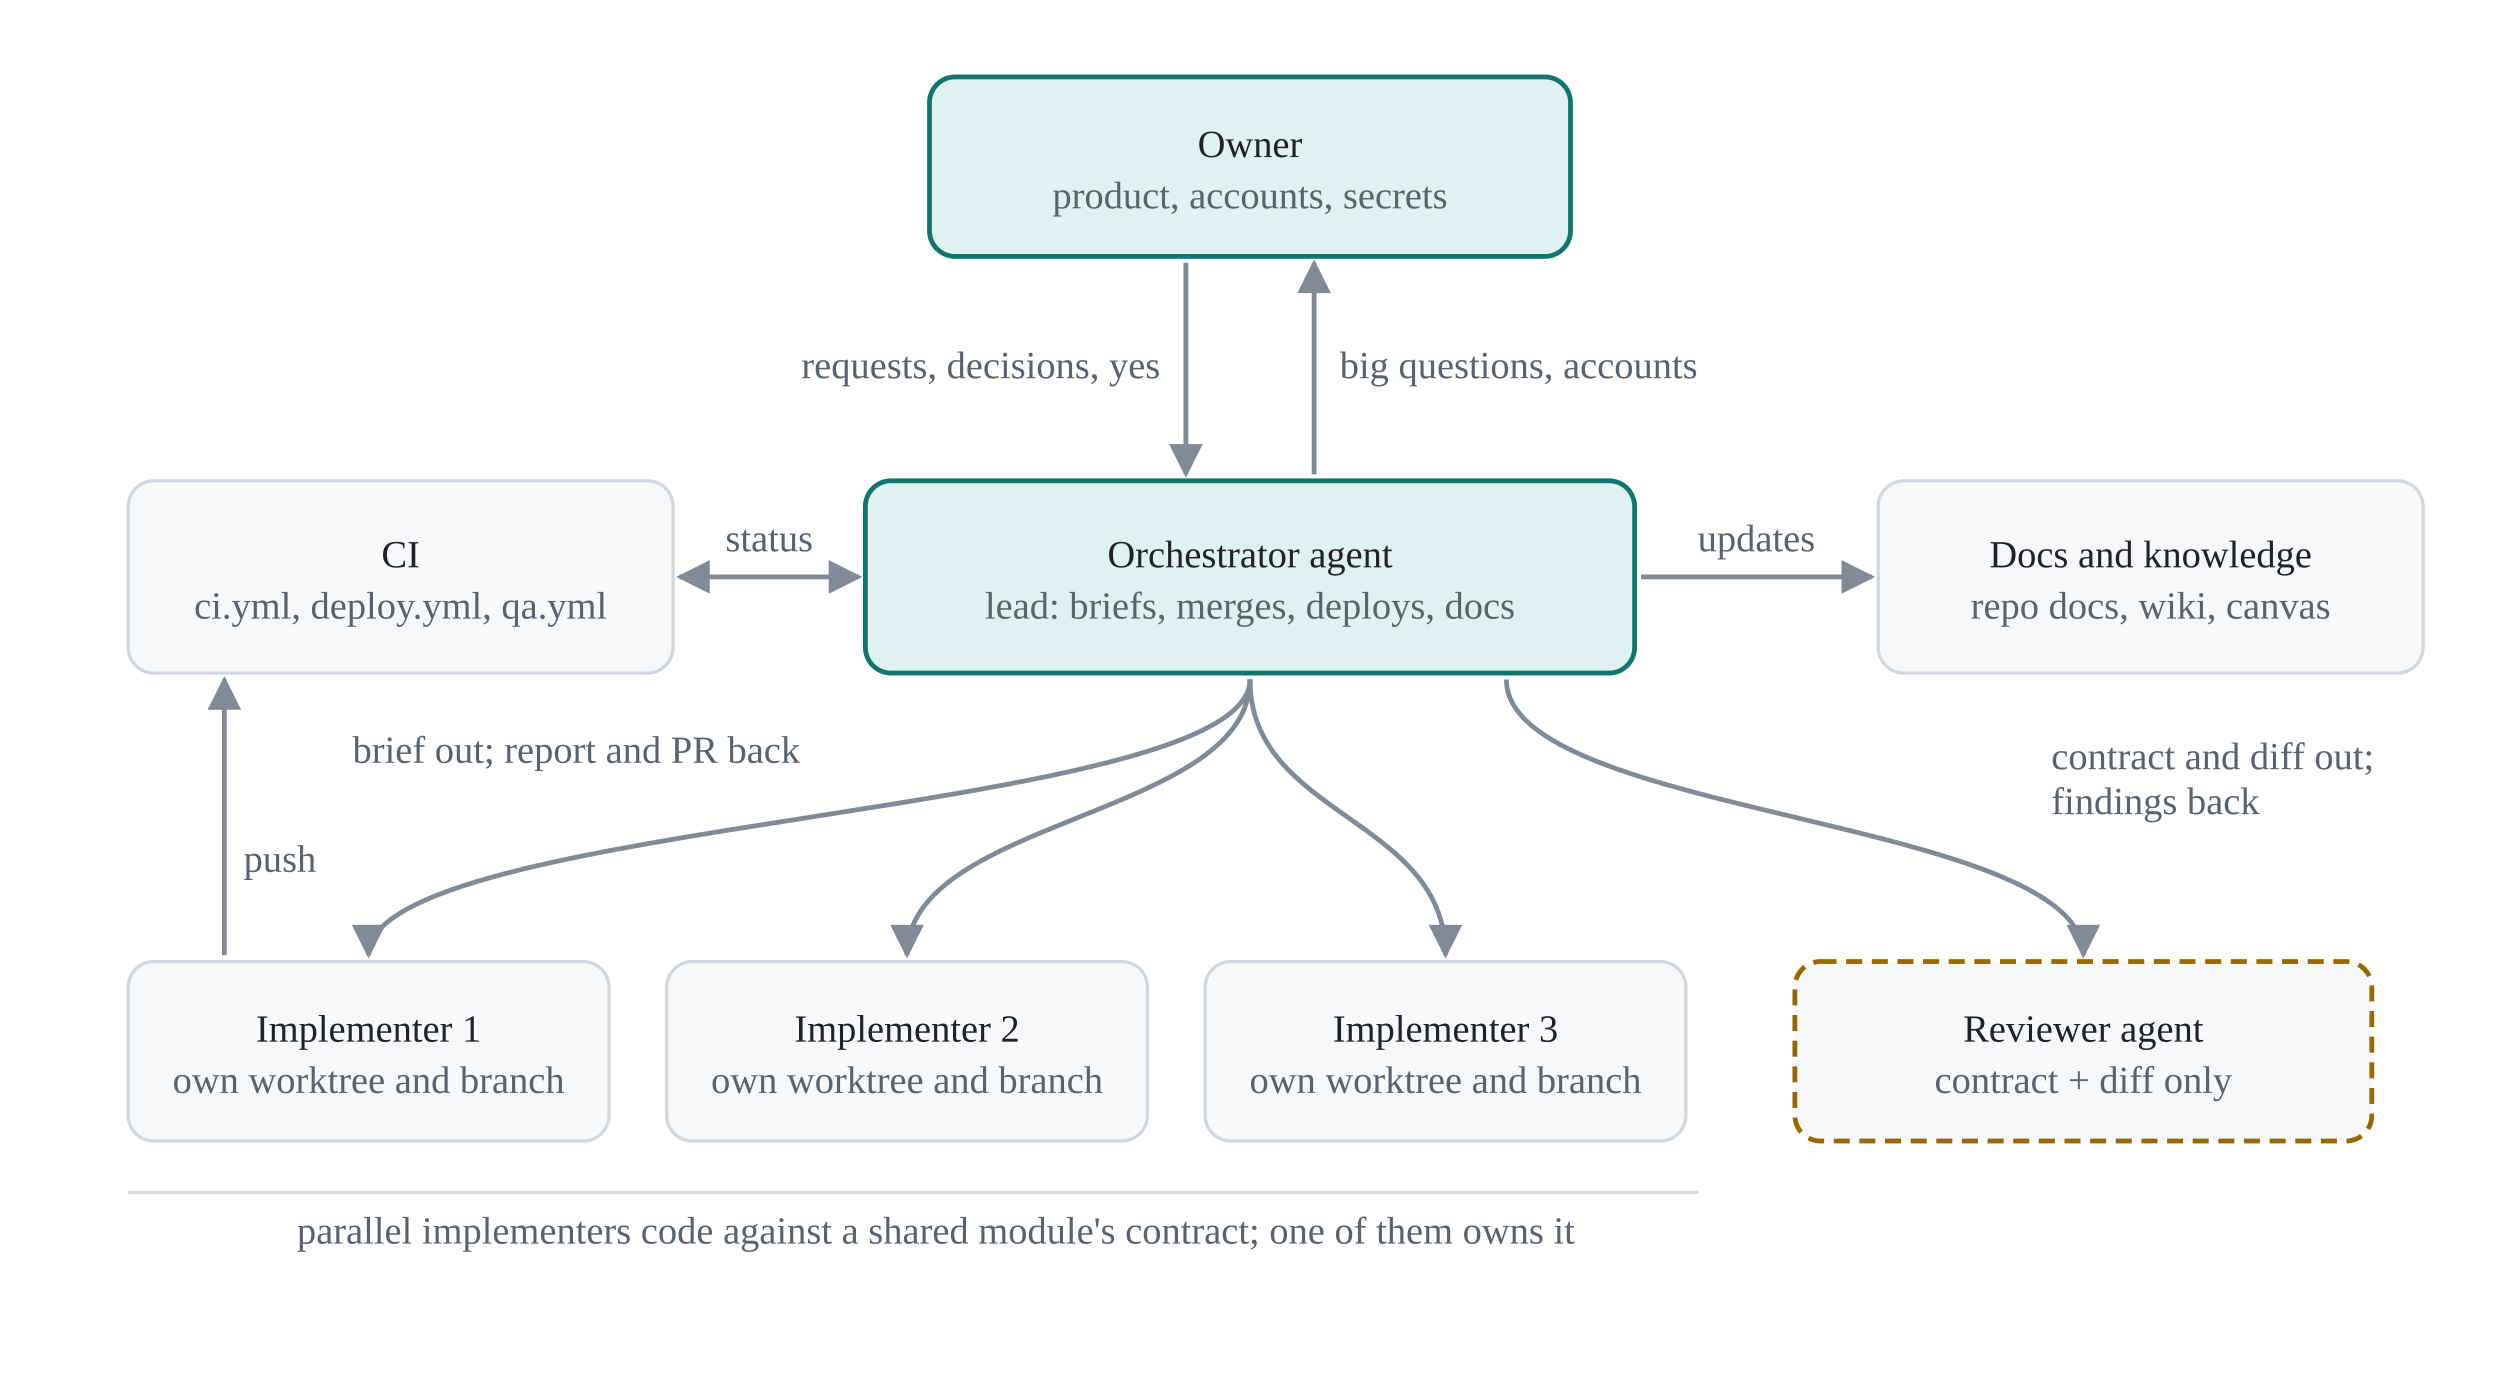
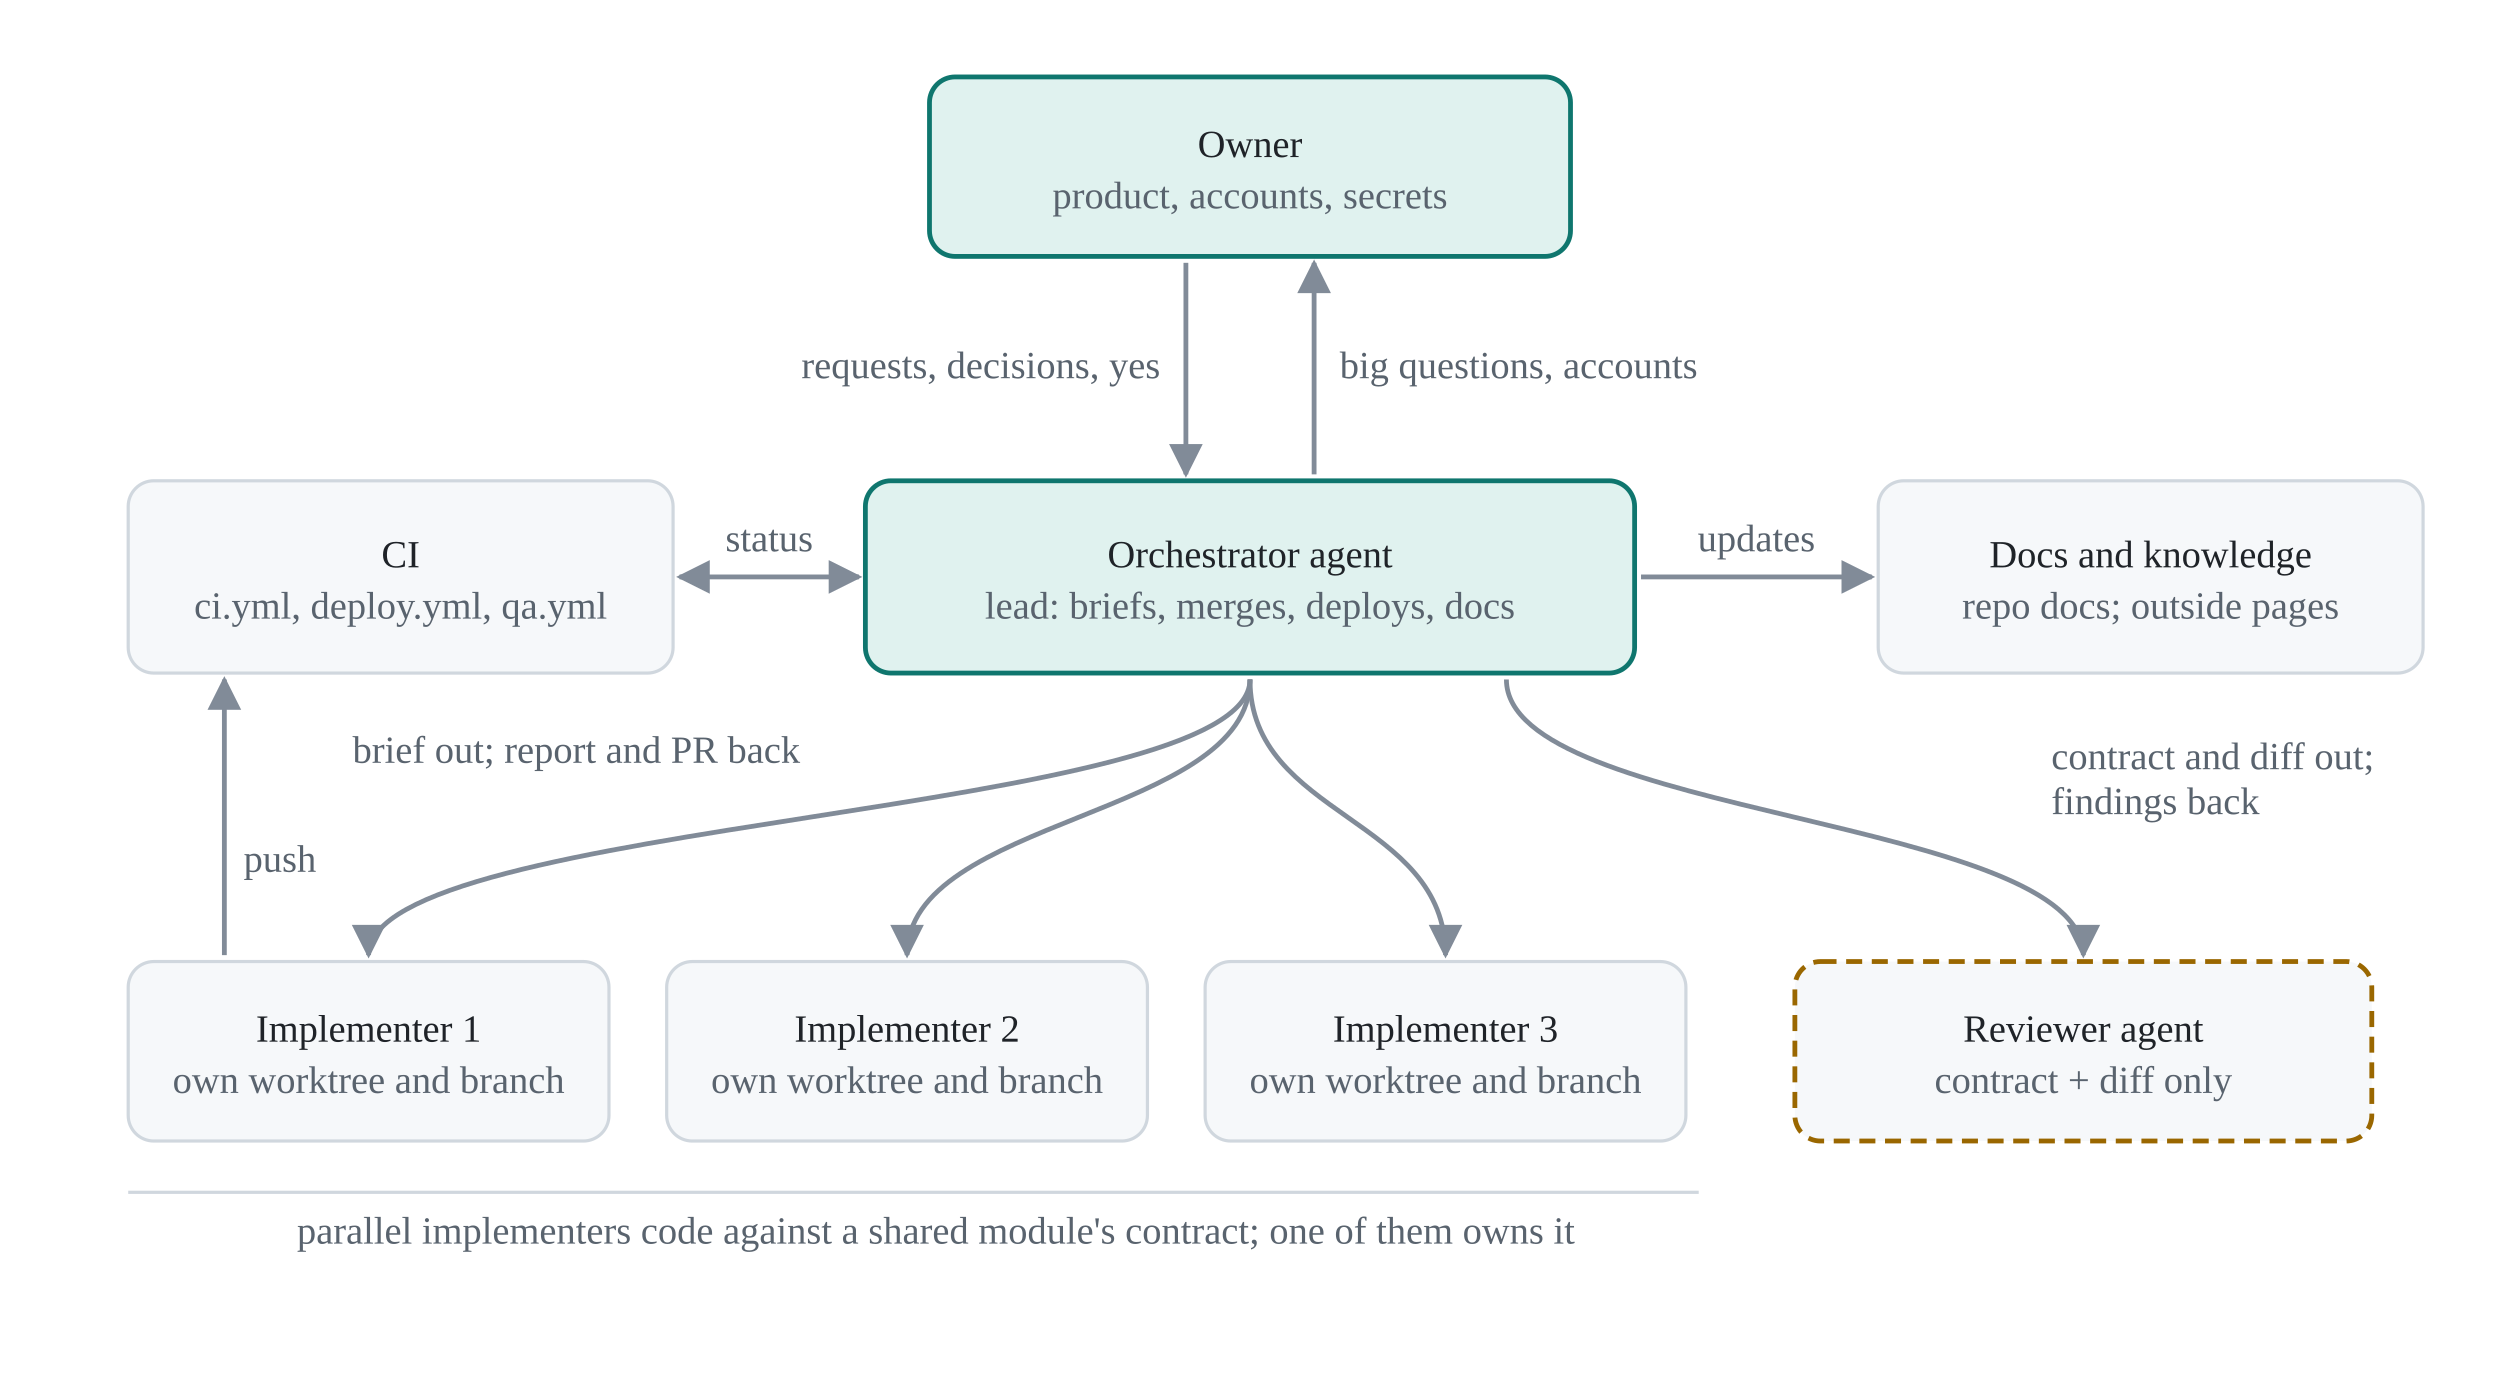
<svg xmlns="http://www.w3.org/2000/svg" width="780" height="430" viewBox="0 0 780 430" role="img" aria-label="Roles: the owner talks to the orchestrator agent; the orchestrator briefs implementer agents, each in its own worktree, sends risky diffs to the reviewer agent, reads CI status and keeps the docs and knowledge current">
  <style>.dg-bg{fill:var(--ui-surface-raised,#ffffff)}
.dg-box{fill:var(--ui-surface,#f6f8fa);stroke:var(--ui-line-strong,#d0d7de);stroke-width:1}
.dg-key{fill:var(--ui-accent-subtle,#e0f2ef);stroke:var(--ui-accent,#0f766e);stroke-width:1.5}
.dg-gate{fill:var(--ui-surface,#f6f8fa);stroke:var(--ui-warning,#9a6700);stroke-width:1.5;stroke-dasharray:5 3}
.dg-t{fill:var(--ui-fg,#1f2328);font:600 13px var(--brand-font-sans, ui-sans-serif, system-ui, -apple-system, "Segoe UI", sans-serif)}
.dg-s{fill:var(--ui-fg-muted,#59636e);font:400 11px var(--brand-font-sans, ui-sans-serif, system-ui, -apple-system, "Segoe UI", sans-serif)}
.dg-h{fill:var(--ui-fg-muted,#59636e);font:600 11px var(--brand-font-sans, ui-sans-serif, system-ui, -apple-system, "Segoe UI", sans-serif);letter-spacing:.08em}
.dg-a{stroke:var(--ui-fg-subtle,#818b98);stroke-width:1.5;fill:none}
.dg-ah{fill:var(--ui-fg-subtle,#818b98)}
.dg-sep{stroke:var(--ui-line,#d0d7de);stroke-width:1}
@media (prefers-color-scheme:dark){.dg-bg{fill:var(--ui-surface-raised,#0d1117)}
.dg-box{fill:var(--ui-surface,#161b22);stroke:var(--ui-line-strong,#3d444d);stroke-width:1}
.dg-key{fill:var(--ui-accent-subtle,#0f2e2b);stroke:var(--ui-accent,#2dd4bf);stroke-width:1.5}
.dg-gate{fill:var(--ui-surface,#161b22);stroke:var(--ui-warning,#d29922);stroke-width:1.5;stroke-dasharray:5 3}
.dg-t{fill:var(--ui-fg,#f0f6fc);font:600 13px var(--brand-font-sans, ui-sans-serif, system-ui, -apple-system, "Segoe UI", sans-serif)}
.dg-s{fill:var(--ui-fg-muted,#9198a1);font:400 11px var(--brand-font-sans, ui-sans-serif, system-ui, -apple-system, "Segoe UI", sans-serif)}
.dg-h{fill:var(--ui-fg-muted,#9198a1);font:600 11px var(--brand-font-sans, ui-sans-serif, system-ui, -apple-system, "Segoe UI", sans-serif);letter-spacing:.08em}
.dg-a{stroke:var(--ui-fg-subtle,#8b949e);stroke-width:1.5;fill:none}
.dg-ah{fill:var(--ui-fg-subtle,#8b949e)}
.dg-sep{stroke:var(--ui-line,#3d444d);stroke-width:1}
}</style>
  <rect class="dg-bg" x="0" y="0" width="780" height="430" rx="12" />
  <defs>
    <marker id="dg-roles-arrow" viewBox="0 0 10 10" refX="9" refY="5" markerWidth="7" markerHeight="7" orient="auto-start-reverse">
      <path class="dg-ah" d="M0 0L10 5L0 10z" />
    </marker>
  </defs>
  <rect class="dg-key" x="290" y="24" width="200" height="56" rx="8" />
  <text class="dg-t" x="390" y="49" text-anchor="middle">Owner</text>
  <text class="dg-s" x="390" y="65" text-anchor="middle">product, accounts, secrets</text>
  <rect class="dg-key" x="270" y="150" width="240" height="60" rx="8" />
  <text class="dg-t" x="390" y="177" text-anchor="middle">Orchestrator agent</text>
  <text class="dg-s" x="390" y="193" text-anchor="middle">lead: briefs, merges, deploys, docs</text>
  <rect class="dg-box" x="40" y="300" width="150" height="56" rx="8" />
  <text class="dg-t" x="115" y="325" text-anchor="middle">Implementer 1</text>
  <text class="dg-s" x="115" y="341" text-anchor="middle">own worktree and branch</text>
  <rect class="dg-box" x="208" y="300" width="150" height="56" rx="8" />
  <text class="dg-t" x="283" y="325" text-anchor="middle">Implementer 2</text>
  <text class="dg-s" x="283" y="341" text-anchor="middle">own worktree and branch</text>
  <rect class="dg-box" x="376" y="300" width="150" height="56" rx="8" />
  <text class="dg-t" x="451" y="325" text-anchor="middle">Implementer 3</text>
  <text class="dg-s" x="451" y="341" text-anchor="middle">own worktree and branch</text>
  <rect class="dg-gate" x="560" y="300" width="180" height="56" rx="8" />
  <text class="dg-t" x="650" y="325" text-anchor="middle">Reviewer agent</text>
  <text class="dg-s" x="650" y="341" text-anchor="middle">contract + diff only</text>
  <rect class="dg-box" x="40" y="150" width="170" height="60" rx="8" />
  <text class="dg-t" x="125" y="177" text-anchor="middle">CI</text>
  <text class="dg-s" x="125" y="193" text-anchor="middle">ci.yml, deploy.yml, qa.yml</text>
  <rect class="dg-box" x="586" y="150" width="170" height="60" rx="8" />
  <text class="dg-t" x="671" y="177" text-anchor="middle">Docs and knowledge</text>
-   <text class="dg-s" x="671" y="193" text-anchor="middle">repo docs, wiki, canvas</text>
+   <text class="dg-s" x="671" y="193" text-anchor="middle">repo docs; outside pages</text>
  <path class="dg-a" d="M370 82V148" marker-end="url(#dg-roles-arrow)" />
  <path class="dg-a" d="M410 148V82" marker-end="url(#dg-roles-arrow)" />
  <text class="dg-s" x="362" y="118" text-anchor="end">requests, decisions, yes</text>
  <text class="dg-s" x="418" y="118">big questions, accounts</text>
  <path class="dg-a" d="M390 212C390 255 115 255 115 298" marker-end="url(#dg-roles-arrow)" />
  <path class="dg-a" d="M390 212C390 255 283 255 283 298" marker-end="url(#dg-roles-arrow)" />
  <path class="dg-a" d="M390 212C390 255 451 255 451 298" marker-end="url(#dg-roles-arrow)" />
  <text class="dg-s" x="110" y="238">brief out; report and PR back</text>
  <path class="dg-a" d="M470 212C470 255 650 255 650 298" marker-end="url(#dg-roles-arrow)" />
  <text class="dg-s" x="640" y="240">contract and diff out;</text>
  <text class="dg-s" x="640" y="254">findings back</text>
  <path class="dg-a" d="M212 180H268" marker-end="url(#dg-roles-arrow)" marker-start="url(#dg-roles-arrow)" />
  <text class="dg-s" x="240" y="172" text-anchor="middle">status</text>
  <path class="dg-a" d="M512 180H584" marker-end="url(#dg-roles-arrow)" />
  <text class="dg-s" x="548" y="172" text-anchor="middle">updates</text>
  <path class="dg-a" d="M70 298V212" marker-end="url(#dg-roles-arrow)" />
  <text class="dg-s" x="76" y="272">push</text>
  <text class="dg-s" x="292" y="388" text-anchor="middle">parallel implementers code against a shared module's contract; one of them owns it</text>
  <line class="dg-sep" x1="40" y1="372" x2="530" y2="372" />
</svg>
